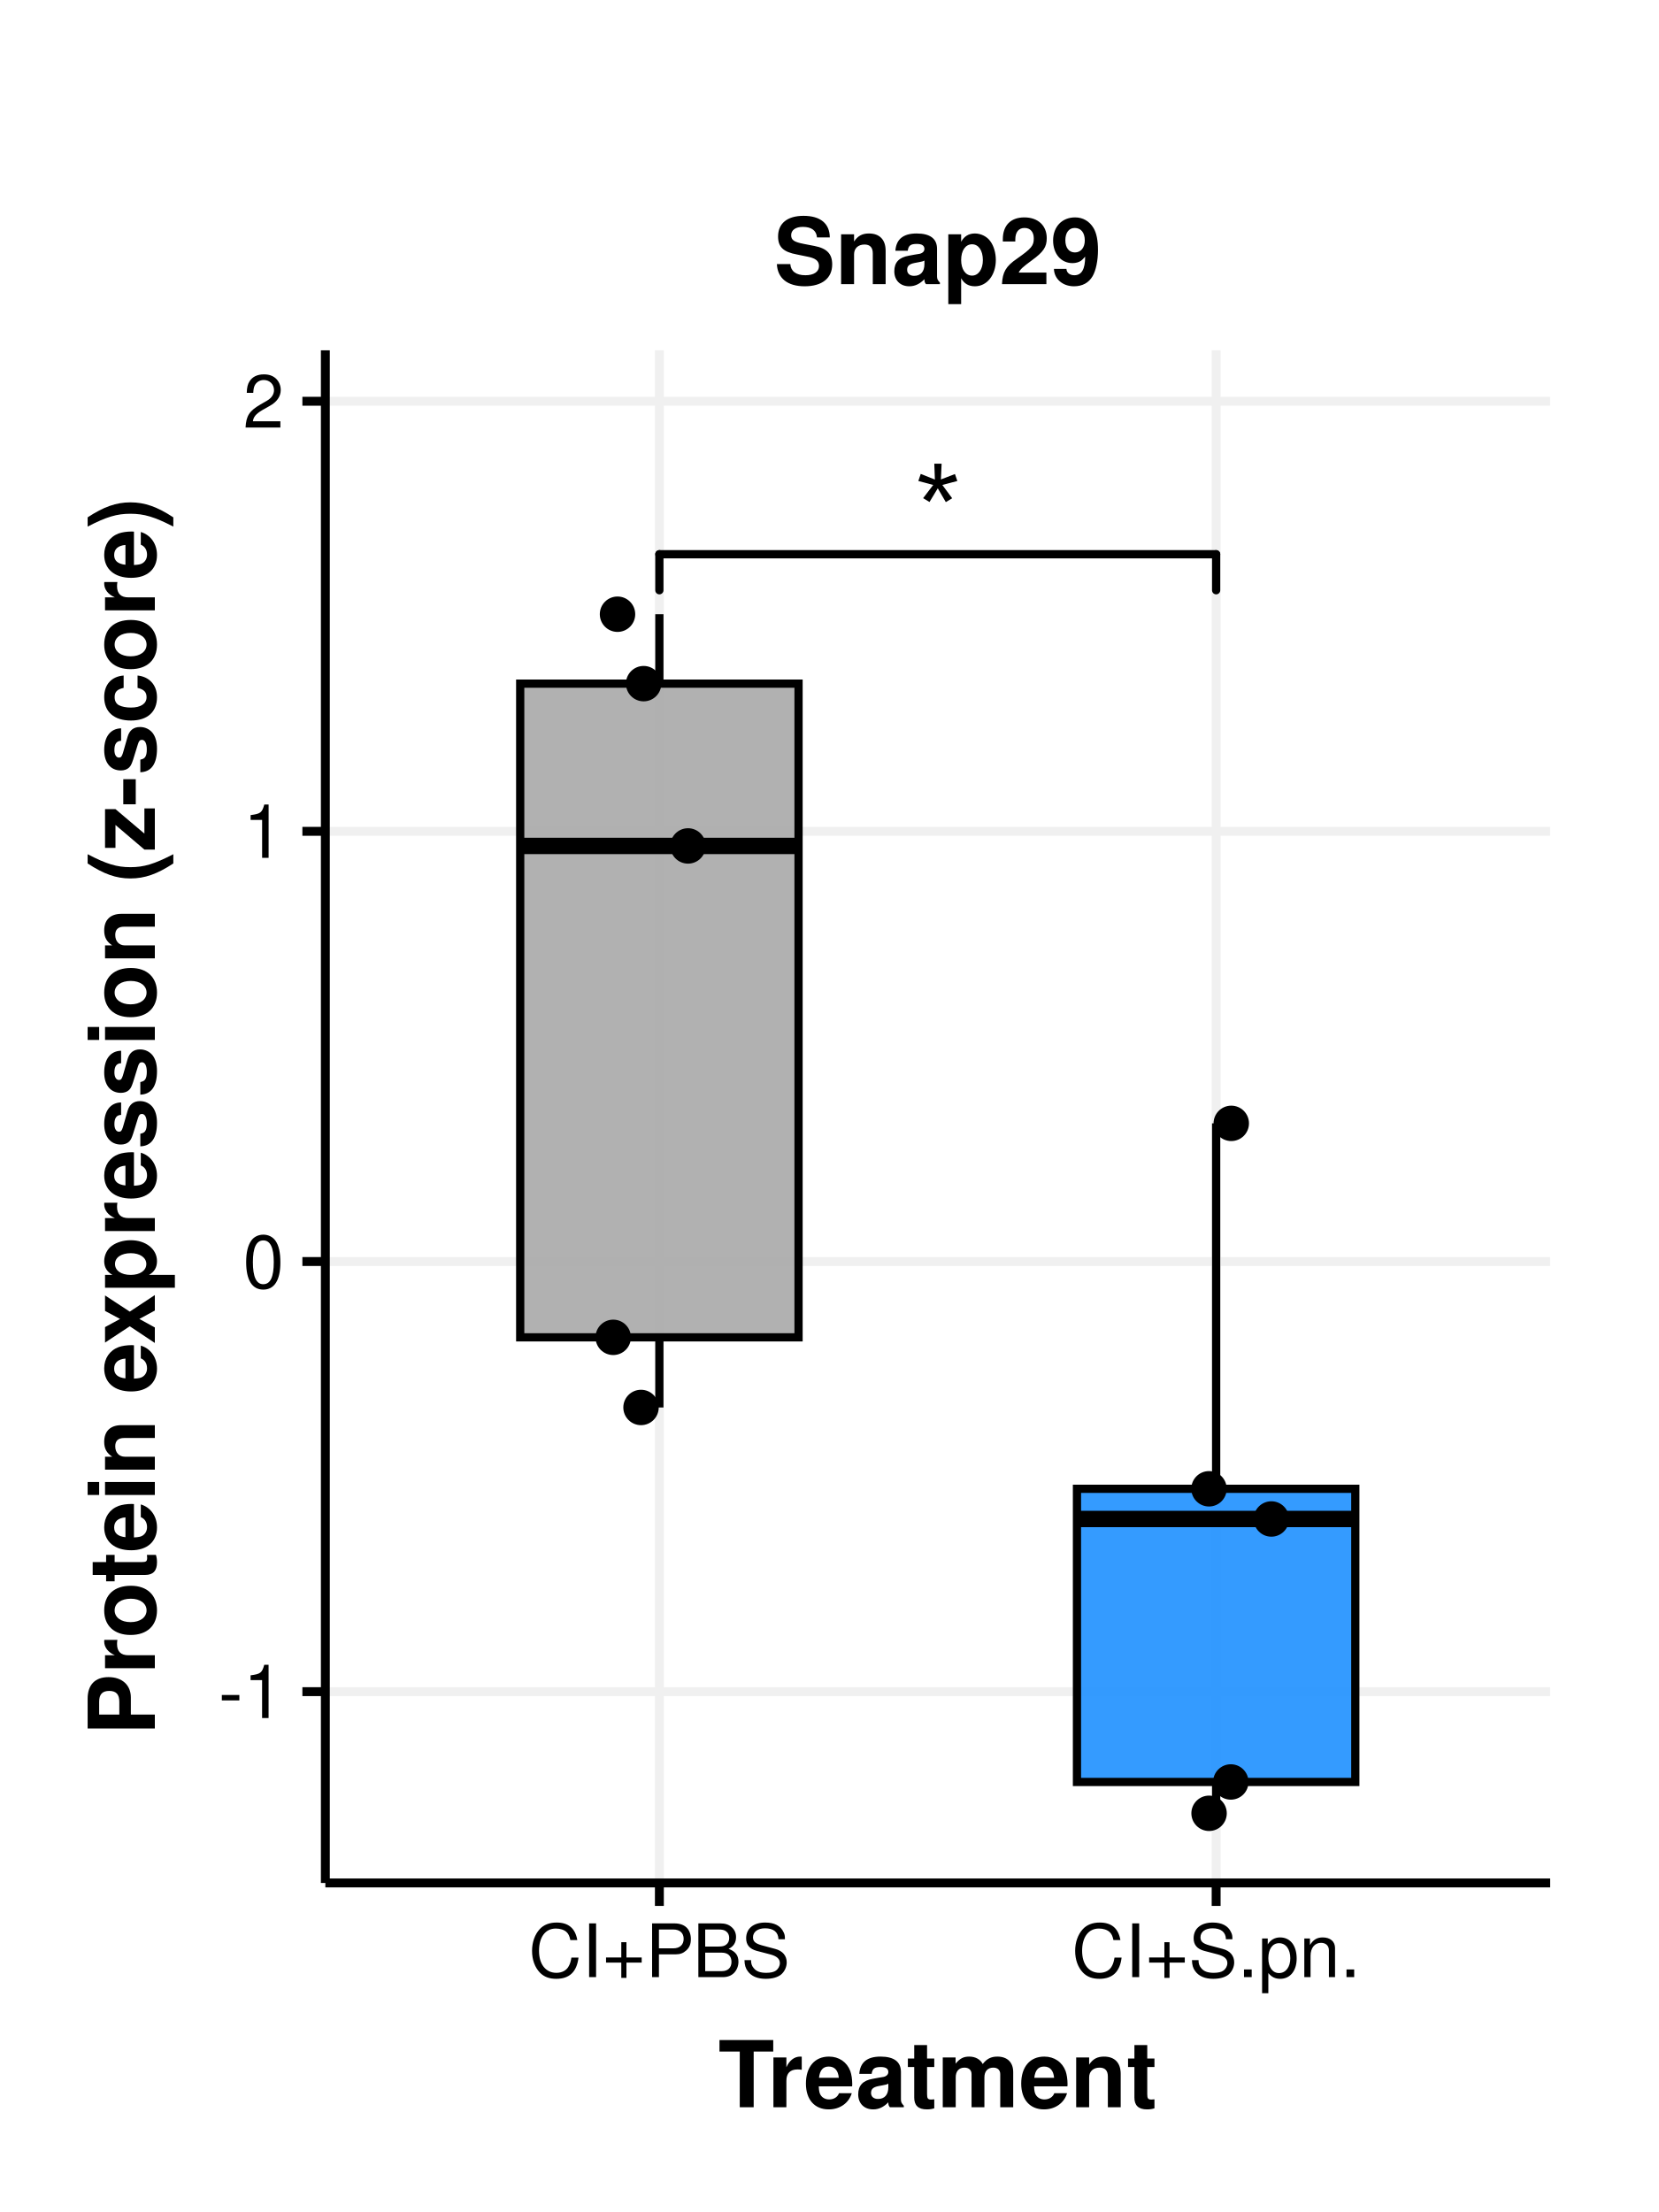
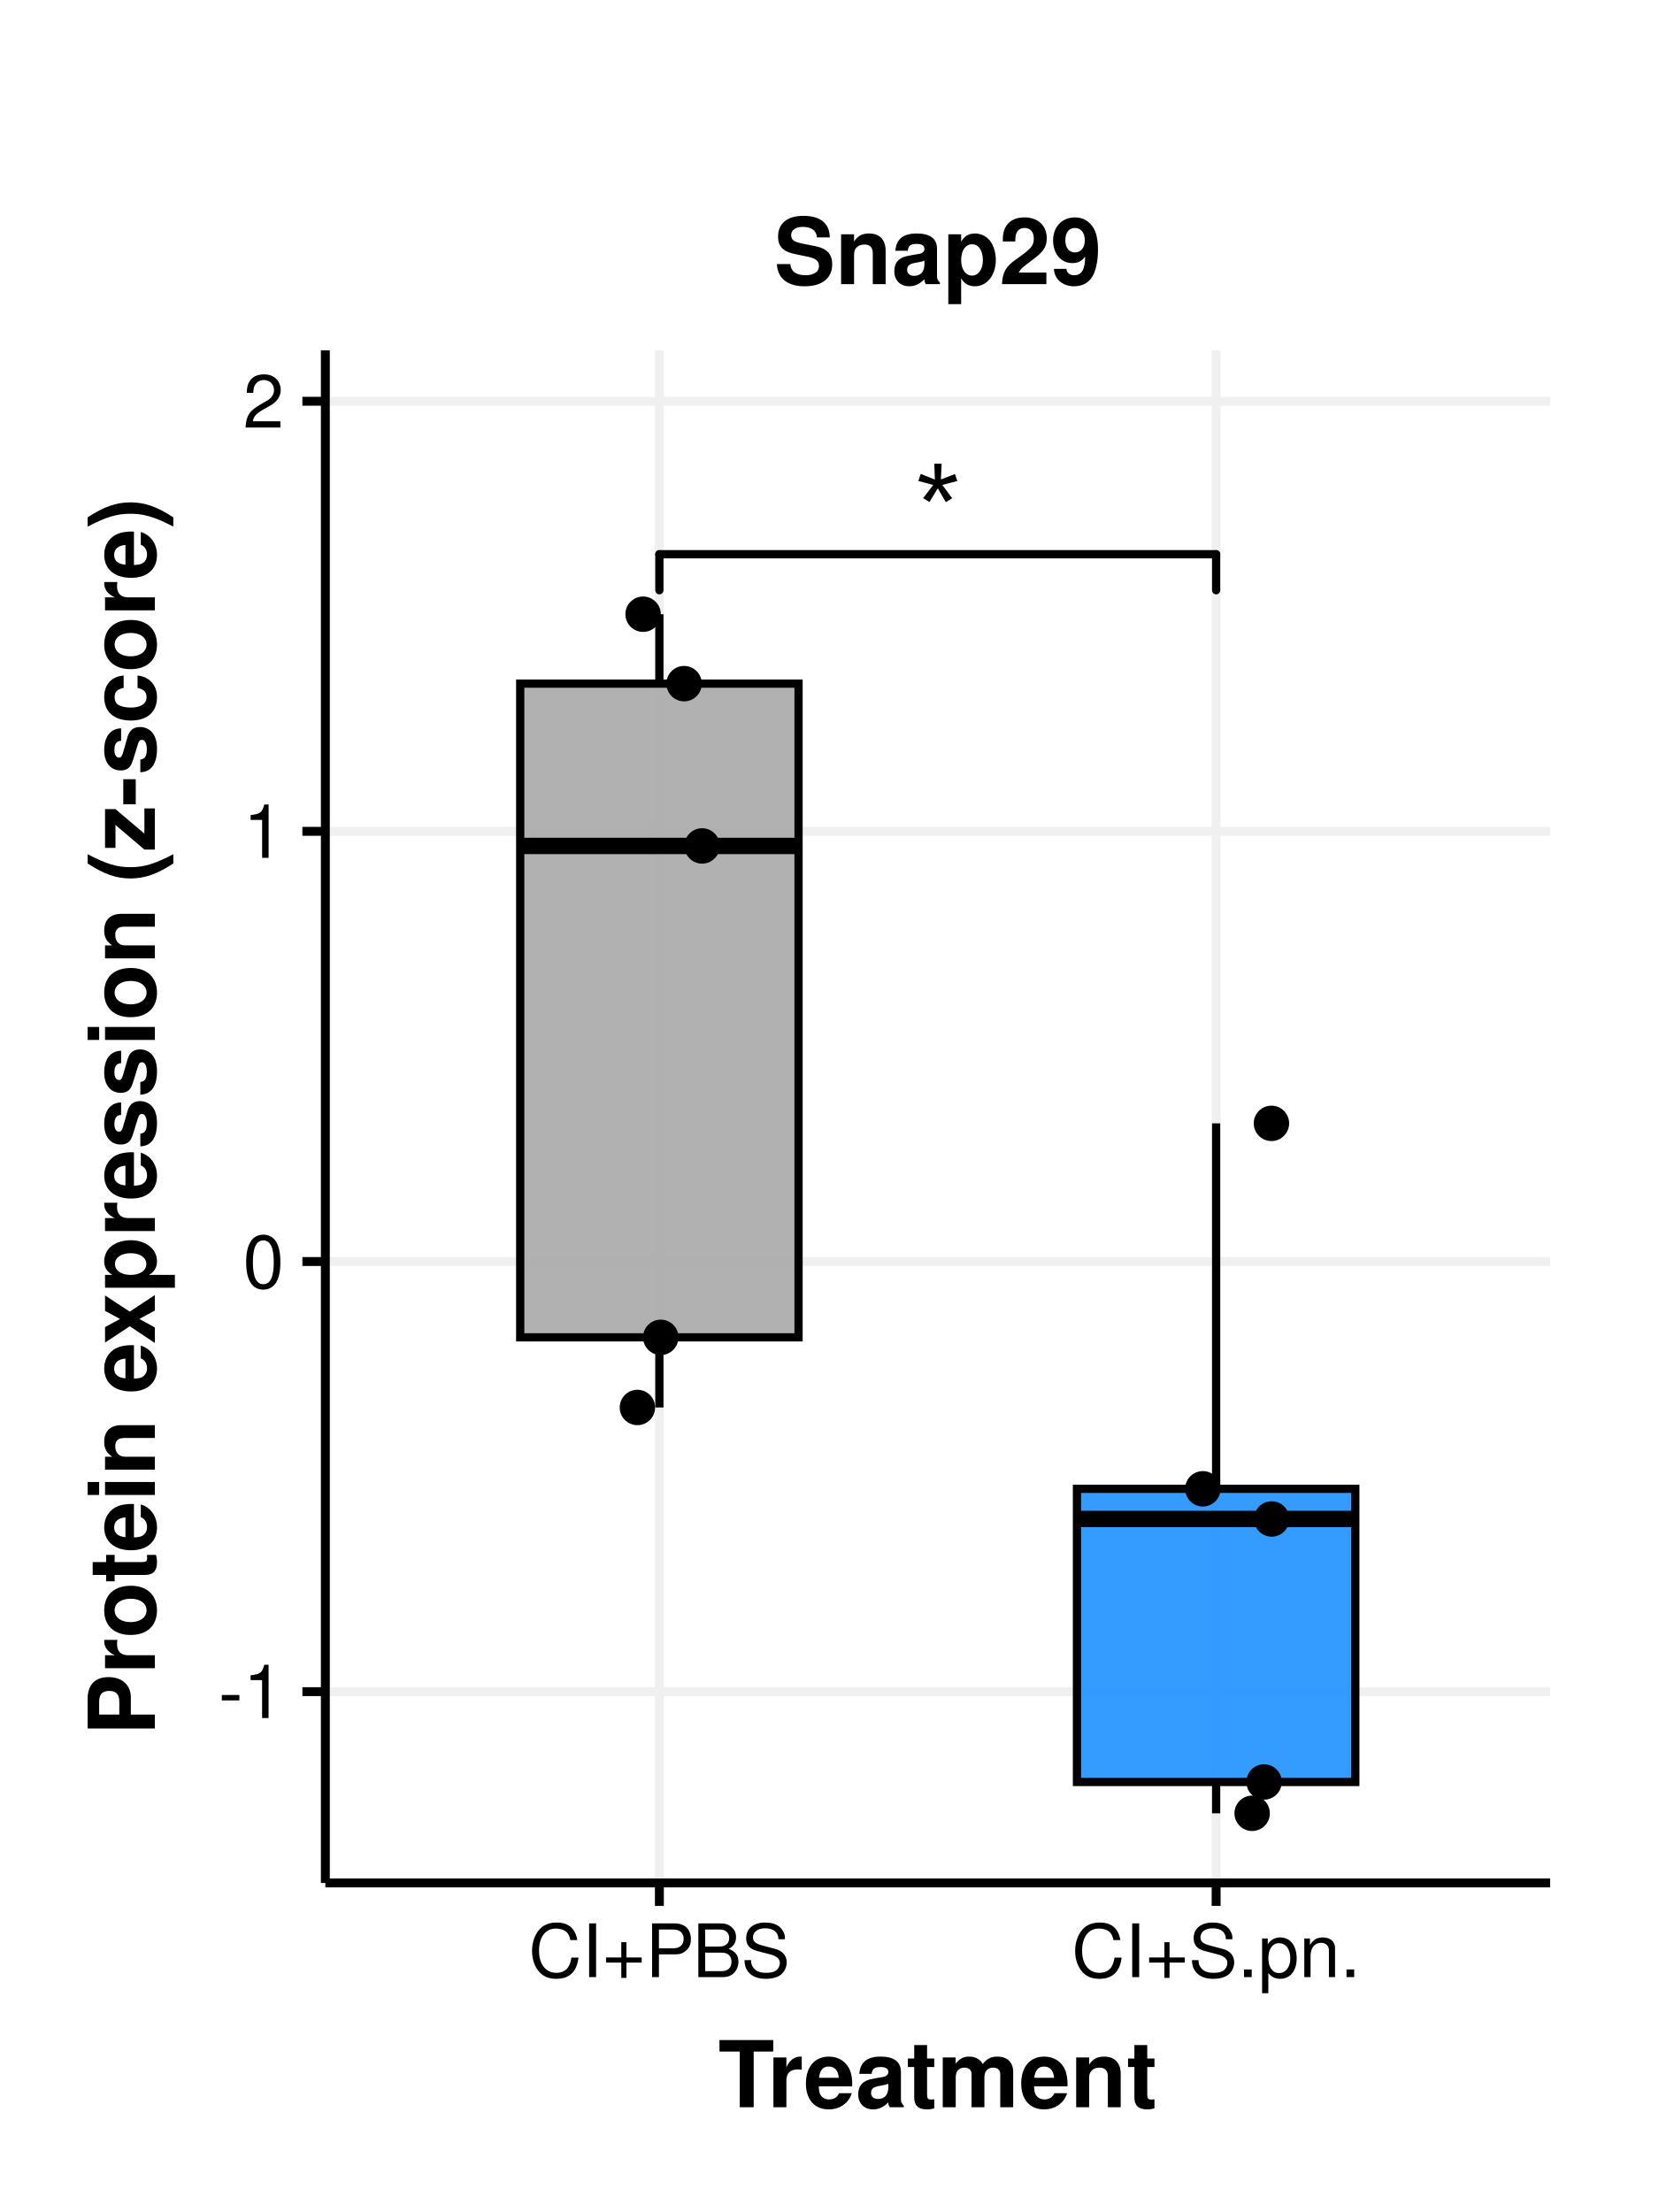
<svg xmlns="http://www.w3.org/2000/svg" class="svglite" width="216.00pt" height="288.00pt" viewBox="0 0 216.00 288.00">
  <defs>
    <style type="text/css">
    .svglite line, .svglite polyline, .svglite polygon, .svglite path, .svglite rect, .svglite circle {
      fill: none;
      stroke: #000000;
      stroke-linecap: round;
      stroke-linejoin: round;
      stroke-miterlimit: 10.00;
    }
    .svglite text {
      white-space: pre;
    }
  </style>
  </defs>
  <rect width="100%" height="100%" style="stroke: none; fill: #FFFFFF;" />
  <defs>
    <clipPath id="cpMC4wMHwyMTYuMDB8MC4wMHwyODguMDA=">
      <rect x="0.00" y="0.00" width="216.00" height="288.00" />
    </clipPath>
  </defs>
  <g clip-path="url(#cpMC4wMHwyMTYuMDB8MC4wMHwyODguMDA=)">
    <rect x="0.00" y="0.00" width="216.00" height="288.00" style="stroke-width: 1.16; stroke: none; fill: #FFFFFF;" />
  </g>
  <defs>
    <clipPath id="cpNDIuMzZ8MjAxLjgzfDQ1LjYxfDI0NS4xNg==">
      <rect x="42.36" y="45.61" width="159.46" height="199.55" />
    </clipPath>
  </defs>
  <g clip-path="url(#cpNDIuMzZ8MjAxLjgzfDQ1LjYxfDI0NS4xNg==)">
    <rect x="42.36" y="45.61" width="159.46" height="199.55" style="stroke-width: 1.16; stroke: none; fill: #FFFFFF;" />
    <polyline points="42.36,220.25 201.83,220.25 " style="stroke-width: 1.16; stroke: #F0F0F0; stroke-linecap: butt;" />
    <polyline points="42.36,164.25 201.83,164.25 " style="stroke-width: 1.16; stroke: #F0F0F0; stroke-linecap: butt;" />
    <polyline points="42.36,108.24 201.83,108.24 " style="stroke-width: 1.16; stroke: #F0F0F0; stroke-linecap: butt;" />
    <polyline points="42.36,52.24 201.83,52.24 " style="stroke-width: 1.16; stroke: #F0F0F0; stroke-linecap: butt;" />
    <polyline points="85.85,245.16 85.85,45.61 " style="stroke-width: 1.16; stroke: #F0F0F0; stroke-linecap: butt;" />
    <polyline points="158.34,245.16 158.34,45.61 " style="stroke-width: 1.16; stroke: #F0F0F0; stroke-linecap: butt;" />
    <text x="122.10" y="70.17" text-anchor="middle" style="font-size: 14.23px; font-family: &quot;Arial&quot;;" textLength="5.54px" lengthAdjust="spacingAndGlyphs">*</text>
    <line x1="85.85" y1="76.85" x2="85.85" y2="72.16" style="stroke-width: 1.07;" />
    <line x1="85.85" y1="72.16" x2="158.34" y2="72.16" style="stroke-width: 1.07;" />
    <line x1="158.34" y1="72.16" x2="158.34" y2="76.85" style="stroke-width: 1.07;" />
    <line x1="85.85" y1="89.01" x2="85.85" y2="79.97" style="stroke-width: 1.07; stroke-linecap: butt;" />
    <line x1="85.85" y1="174.12" x2="85.85" y2="183.25" style="stroke-width: 1.07; stroke-linecap: butt;" />
    <polygon points="67.73,89.01 67.73,174.12 103.97,174.12 103.97,89.01 67.73,89.01 " style="stroke-width: 1.07; stroke-linecap: butt; stroke-linejoin: miter; fill: #A9A9A9; fill-opacity: 0.90;" />
    <line x1="67.73" y1="110.14" x2="103.97" y2="110.14" style="stroke-width: 2.13; stroke-linecap: butt; stroke-linejoin: miter;" />
    <line x1="158.34" y1="193.84" x2="158.34" y2="146.26" style="stroke-width: 1.07; stroke-linecap: butt;" />
    <line x1="158.34" y1="232.01" x2="158.34" y2="236.09" style="stroke-width: 1.07; stroke-linecap: butt;" />
    <polygon points="140.22,193.84 140.22,232.01 176.46,232.01 176.46,193.84 140.22,193.84 " style="stroke-width: 1.07; stroke-linecap: butt; stroke-linejoin: miter; fill: #1E90FF; fill-opacity: 0.90;" />
    <line x1="140.22" y1="197.77" x2="176.46" y2="197.77" style="stroke-width: 2.13; stroke-linecap: butt; stroke-linejoin: miter;" />
-     <circle cx="89.58" cy="110.14" r="1.95" style="stroke-width: 0.71; fill: #000000;" />
-     <circle cx="80.40" cy="79.97" r="1.95" style="stroke-width: 0.71; fill: #000000;" />
-     <circle cx="83.80" cy="89.01" r="1.95" style="stroke-width: 0.71; fill: #000000;" />
-     <circle cx="79.84" cy="174.12" r="1.95" style="stroke-width: 0.71; fill: #000000;" />
-     <circle cx="83.46" cy="183.25" r="1.95" style="stroke-width: 0.71; fill: #000000;" />
-     <circle cx="165.53" cy="197.77" r="1.95" style="stroke-width: 0.71; fill: #000000;" />
-     <circle cx="160.25" cy="232.01" r="1.95" style="stroke-width: 0.71; fill: #000000;" />
-     <circle cx="157.42" cy="236.09" r="1.95" style="stroke-width: 0.71; fill: #000000;" />
-     <circle cx="157.41" cy="193.84" r="1.95" style="stroke-width: 0.71; fill: #000000;" />
-     <circle cx="160.31" cy="146.26" r="1.95" style="stroke-width: 0.71; fill: #000000;" />
+     <circle cx="91.41" cy="110.14" r="1.95" style="stroke-width: 0.71; fill: #000000;" />
+     <circle cx="83.73" cy="79.97" r="1.95" style="stroke-width: 0.71; fill: #000000;" />
+     <circle cx="89.07" cy="89.01" r="1.95" style="stroke-width: 0.71; fill: #000000;" />
+     <circle cx="86.03" cy="174.12" r="1.95" style="stroke-width: 0.71; fill: #000000;" />
+     <circle cx="82.99" cy="183.25" r="1.95" style="stroke-width: 0.71; fill: #000000;" />
+     <circle cx="165.57" cy="197.77" r="1.95" style="stroke-width: 0.71; fill: #000000;" />
+     <circle cx="164.58" cy="232.01" r="1.95" style="stroke-width: 0.71; fill: #000000;" />
+     <circle cx="163.03" cy="236.09" r="1.95" style="stroke-width: 0.71; fill: #000000;" />
+     <circle cx="156.61" cy="193.84" r="1.95" style="stroke-width: 0.71; fill: #000000;" />
+     <circle cx="165.54" cy="146.26" r="1.95" style="stroke-width: 0.71; fill: #000000;" />
    <rect x="42.36" y="45.61" width="159.46" height="199.55" style="stroke-width: 1.16; stroke: none;" />
  </g>
  <g clip-path="url(#cpMC4wMHwyMTYuMDB8MC4wMHwyODguMDA=)">
    <polyline points="42.36,245.16 42.36,45.61 " style="stroke-width: 1.16; stroke-linecap: butt;" />
    <text x="36.98" y="223.69" text-anchor="end" style="font-size: 9.60px; font-family: &quot;Helvetica&quot;;" textLength="8.53px" lengthAdjust="spacingAndGlyphs">-1</text>
    <text x="36.98" y="167.69" text-anchor="end" style="font-size: 9.60px; font-family: &quot;Helvetica&quot;;" textLength="5.34px" lengthAdjust="spacingAndGlyphs">0</text>
    <text x="36.98" y="111.69" text-anchor="end" style="font-size: 9.60px; font-family: &quot;Helvetica&quot;;" textLength="5.34px" lengthAdjust="spacingAndGlyphs">1</text>
    <text x="36.98" y="55.68" text-anchor="end" style="font-size: 9.60px; font-family: &quot;Helvetica&quot;;" textLength="5.34px" lengthAdjust="spacingAndGlyphs">2</text>
    <polyline points="39.37,220.25 42.36,220.25 " style="stroke-width: 1.16; stroke-linecap: butt;" />
    <polyline points="39.37,164.25 42.36,164.25 " style="stroke-width: 1.16; stroke-linecap: butt;" />
    <polyline points="39.37,108.24 42.36,108.24 " style="stroke-width: 1.16; stroke-linecap: butt;" />
    <polyline points="39.37,52.24 42.36,52.24 " style="stroke-width: 1.16; stroke-linecap: butt;" />
    <polyline points="42.36,245.16 201.83,245.16 " style="stroke-width: 1.16; stroke-linecap: butt;" />
    <polyline points="85.85,248.15 85.85,245.16 " style="stroke-width: 1.16; stroke-linecap: butt;" />
    <polyline points="158.34,248.15 158.34,245.16 " style="stroke-width: 1.16; stroke-linecap: butt;" />
    <text x="85.85" y="257.42" text-anchor="middle" style="font-size: 9.60px; font-family: &quot;Helvetica&quot;;" textLength="34.39px" lengthAdjust="spacingAndGlyphs">CI+PBS</text>
    <text x="158.34" y="257.42" text-anchor="middle" style="font-size: 9.60px; font-family: &quot;Helvetica&quot;;" textLength="37.59px" lengthAdjust="spacingAndGlyphs">CI+S.pn.</text>
    <text x="122.10" y="274.36" text-anchor="middle" style="font-size: 12.00px; font-weight: bold; font-family: &quot;Helvetica&quot;;" textLength="58.02px" lengthAdjust="spacingAndGlyphs">Treatment</text>
    <text transform="translate(20.16,145.39) rotate(-90)" text-anchor="middle" style="font-size: 12.00px; font-weight: bold; font-family: &quot;Helvetica&quot;;" textLength="161.39px" lengthAdjust="spacingAndGlyphs">Protein expression (z-score)</text>
    <text x="122.10" y="36.99" text-anchor="middle" style="font-size: 12.00px; font-weight: bold; font-family: &quot;Helvetica&quot;;" textLength="42.69px" lengthAdjust="spacingAndGlyphs">Snap29</text>
  </g>
</svg>
